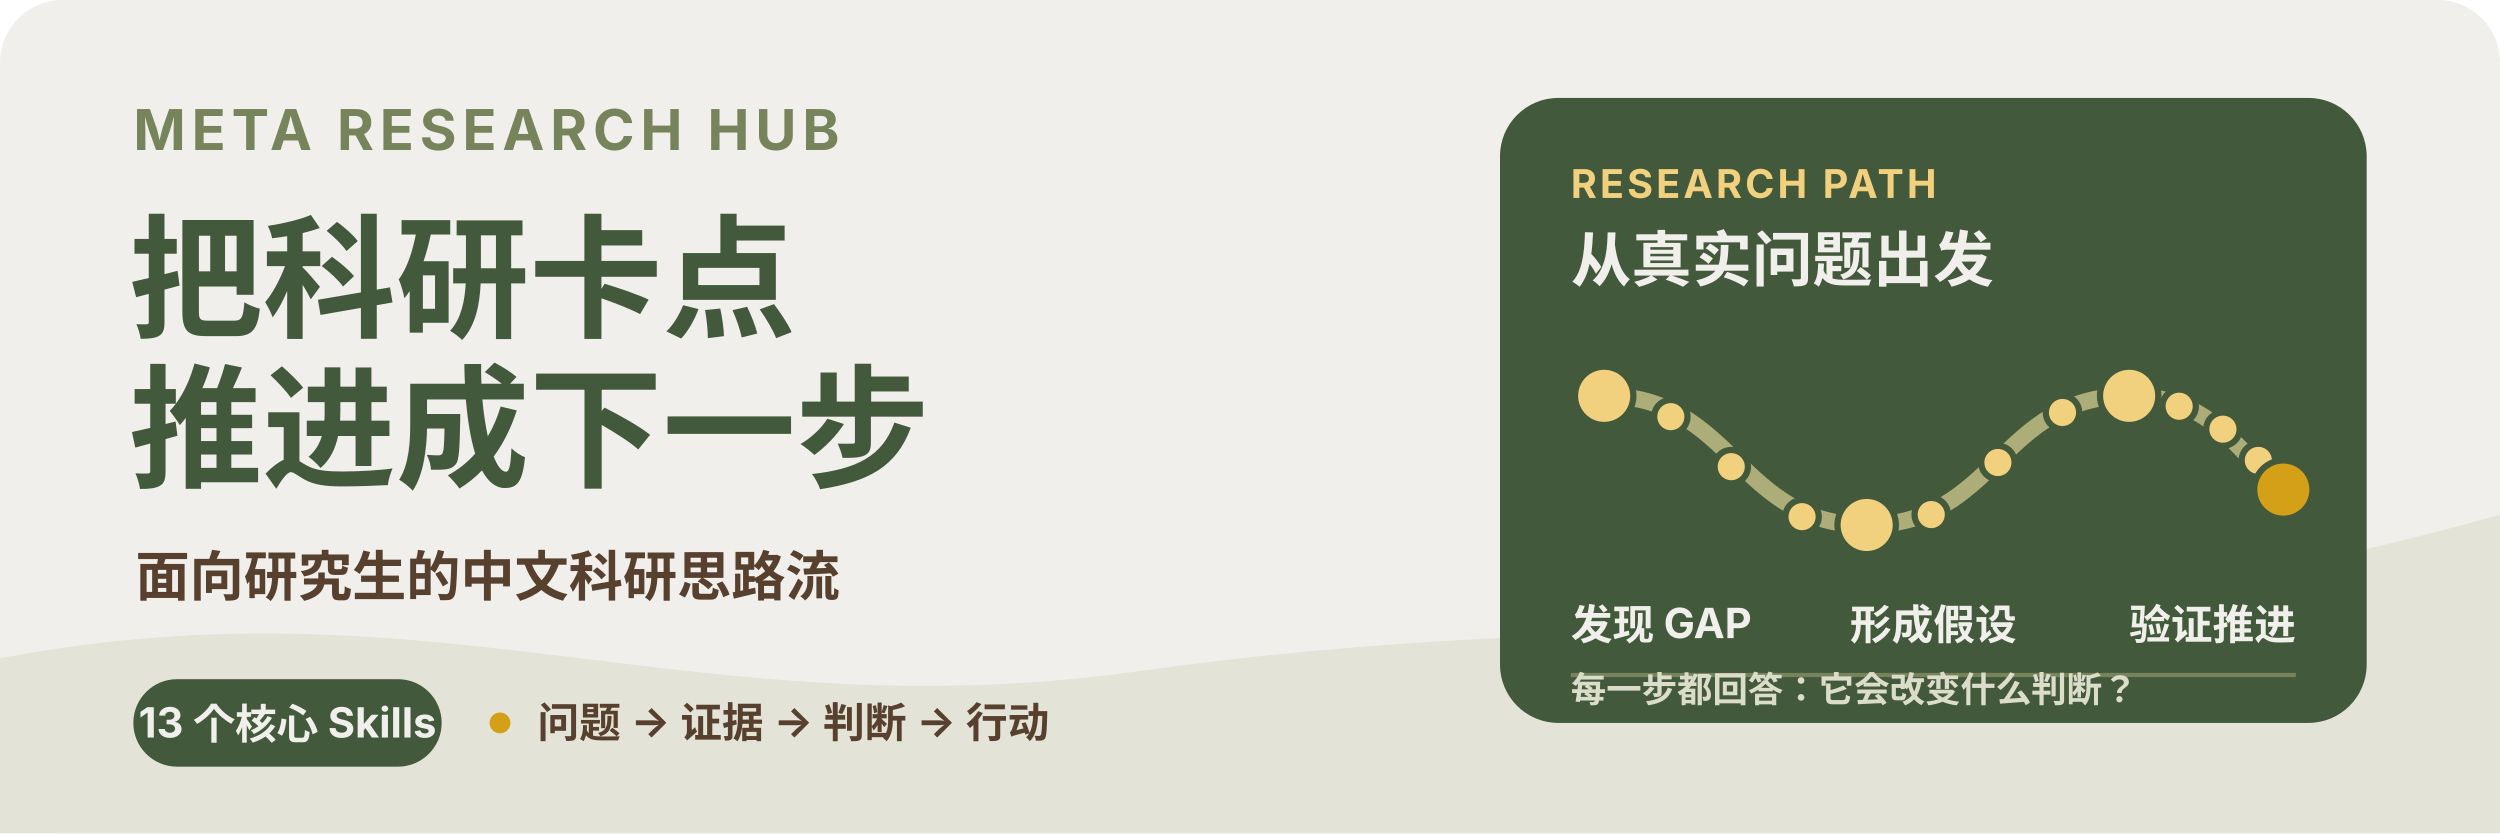
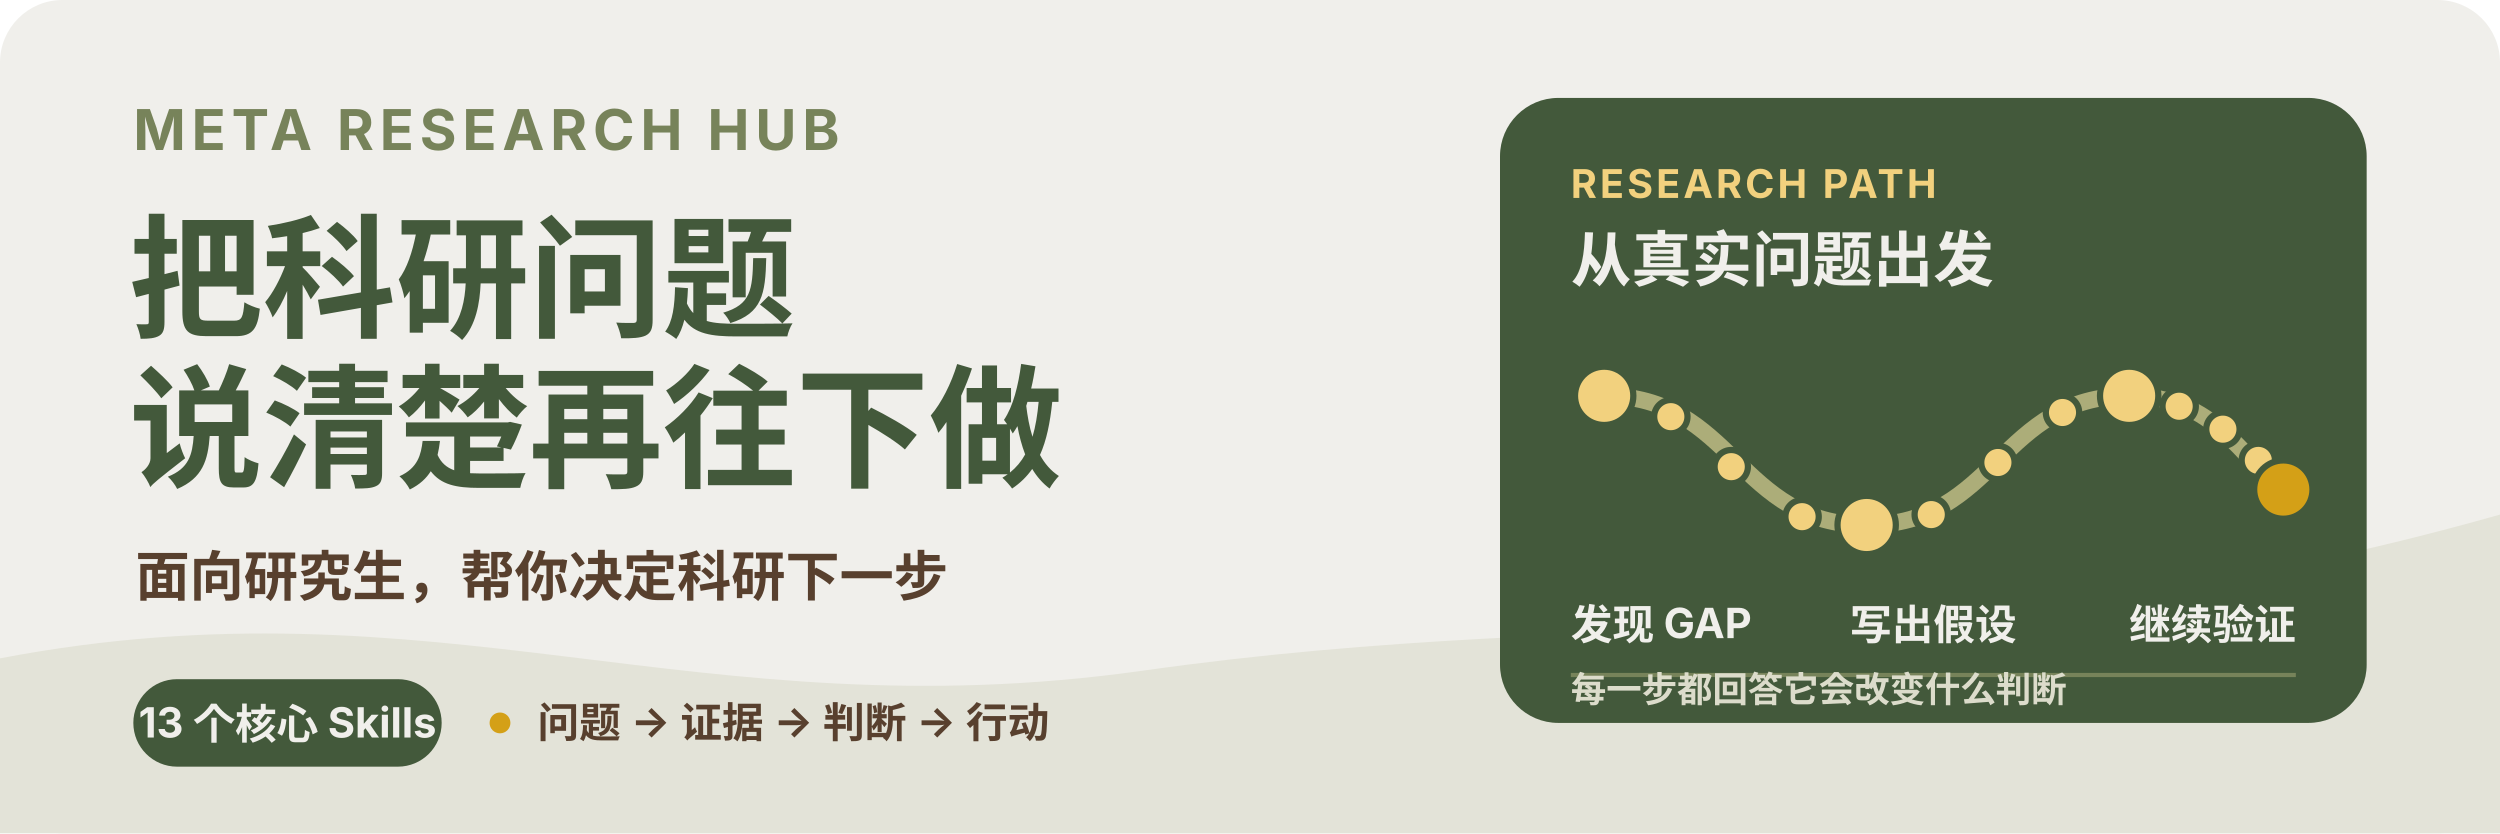
<svg xmlns="http://www.w3.org/2000/svg" width="1200" height="400" viewBox="0 0 1200 400" role="img" aria-labelledby="title desc">
  <rect width="1200" height="400" rx="30" fill="#F0EFEB" />
  <path d="M0 316 C210 276 334 352 548 322 C780 289 942 320 1200 247 V400 H0 Z" fill="#E3E3D8" />
  <g font-family="-apple-system,BlinkMacSystemFont,'Segoe UI','PingFang SC','Microsoft YaHei',sans-serif">
    <text x="64" y="72" font-size="27" font-weight="750" letter-spacing="2.8" fill="#77835A">META RESEARCH HUB</text>
-     <text x="62" y="157" font-size="64" font-weight="800" fill="#43593B">把科研卡点</text>
-     <text x="62" y="229" font-size="64" font-weight="800" fill="#43593B">推进成下一步</text>
-     <text x="65" y="286" font-size="26" font-weight="650" fill="#58402E">面向研究生的中文科研思路流</text>
+     <text x="62" y="157" font-size="64" font-weight="800" fill="#43593B">把科研问题</text>
+     <text x="62" y="229" font-size="64" font-weight="800" fill="#43593B">说清楚再往下做</text>
+     <text x="65" y="286" font-size="26" font-weight="650" fill="#58402E">面向研究生，帮你决定科研下一步</text>
    <g transform="translate(64 326)">
      <rect width="148" height="42" rx="21" fill="#43593B" />
      <text x="74" y="28" text-anchor="middle" font-size="20" font-weight="700" fill="#F0EFEB">13 个核心 Skills</text>
      <circle cx="176" cy="21" r="5" fill="#D4A017" />
      <text x="194" y="28" font-size="20" font-weight="650" fill="#58402E">问题 → 证据 → 判断 → 行动</text>
    </g>
    <g transform="translate(720 47)">
      <rect width="416" height="300" rx="28" fill="#43593B" />
      <text x="34" y="48" font-size="19" font-weight="700" letter-spacing="1.5" fill="#F2D17E">RESEARCH PATH</text>
      <text x="34" y="88" font-size="29" font-weight="750" fill="#F0EFEB">从真实问题出发</text>
      <path d="M50 143 C112 143 114 205 176 205 C238 205 240 143 302 143 C344 143 356 174 376 188" fill="none" stroke="#ACAD79" stroke-width="8" stroke-linecap="round" />
      <g fill="#F2D17E" stroke="#43593B" stroke-width="3">
        <circle cx="50" cy="143" r="14" />
        <circle cx="82" cy="153" r="8" />
        <circle cx="111" cy="177" r="8" />
        <circle cx="145" cy="201" r="8" />
        <circle cx="176" cy="205" r="14" />
        <circle cx="207" cy="200" r="8" />
        <circle cx="239" cy="175" r="8" />
        <circle cx="270" cy="151" r="8" />
        <circle cx="302" cy="143" r="14" />
        <circle cx="326" cy="148" r="8" />
        <circle cx="347" cy="159" r="8" />
        <circle cx="364" cy="174" r="8" />
        <circle cx="376" cy="188" r="14" fill="#D4A017" />
      </g>
      <g font-size="20" font-weight="700" fill="#F0EFEB">
        <text x="34" y="260">发现 GAP</text>
-         <text x="168" y="260">形成假设</text>
-         <text x="302" y="260">验证推进</text>
+         <text x="168" y="260">写出假设</text>
+         <text x="302" y="260">继续验证</text>
      </g>
      <path d="M34 277 H382" stroke="#77835A" stroke-width="2" />
-       <text x="34" y="290" font-size="17" font-weight="600" fill="#DCDCCB">每一步都回答：它会改变什么判断？</text>
+       <text x="34" y="290" font-size="17" font-weight="600" fill="#DCDCCB">每一步都回答它会改变什么判断</text>
    </g>
  </g>
</svg>
